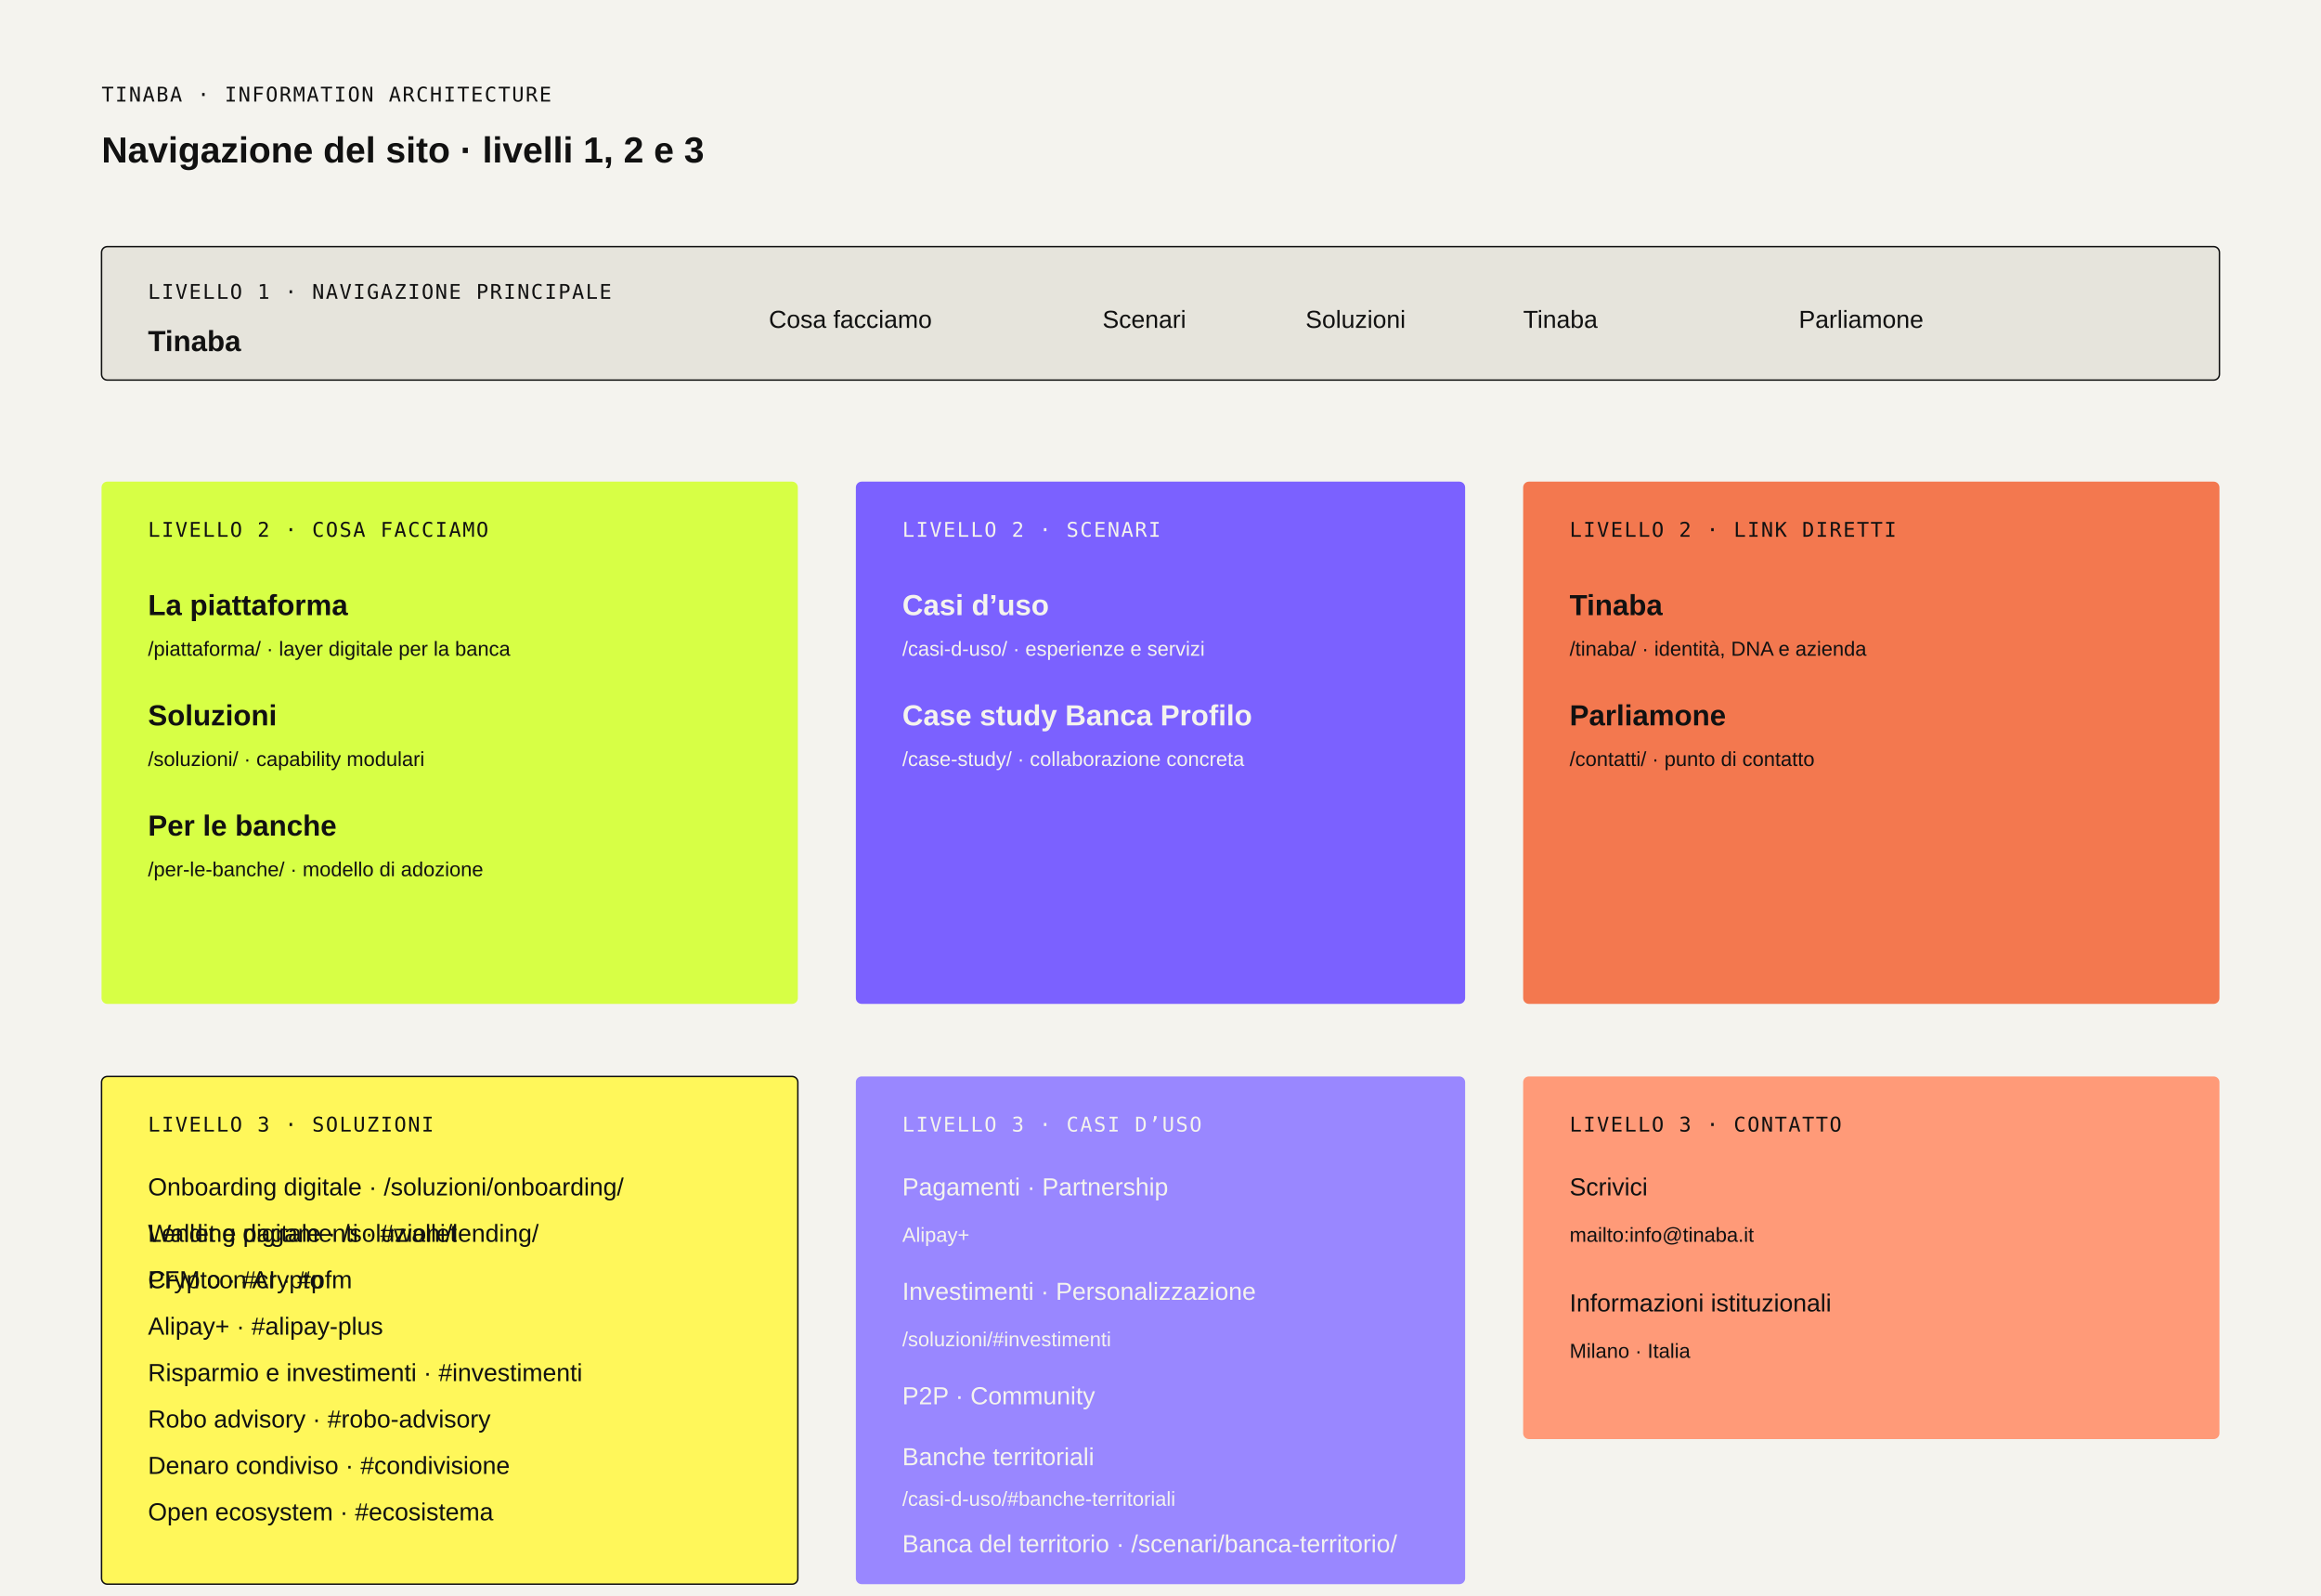
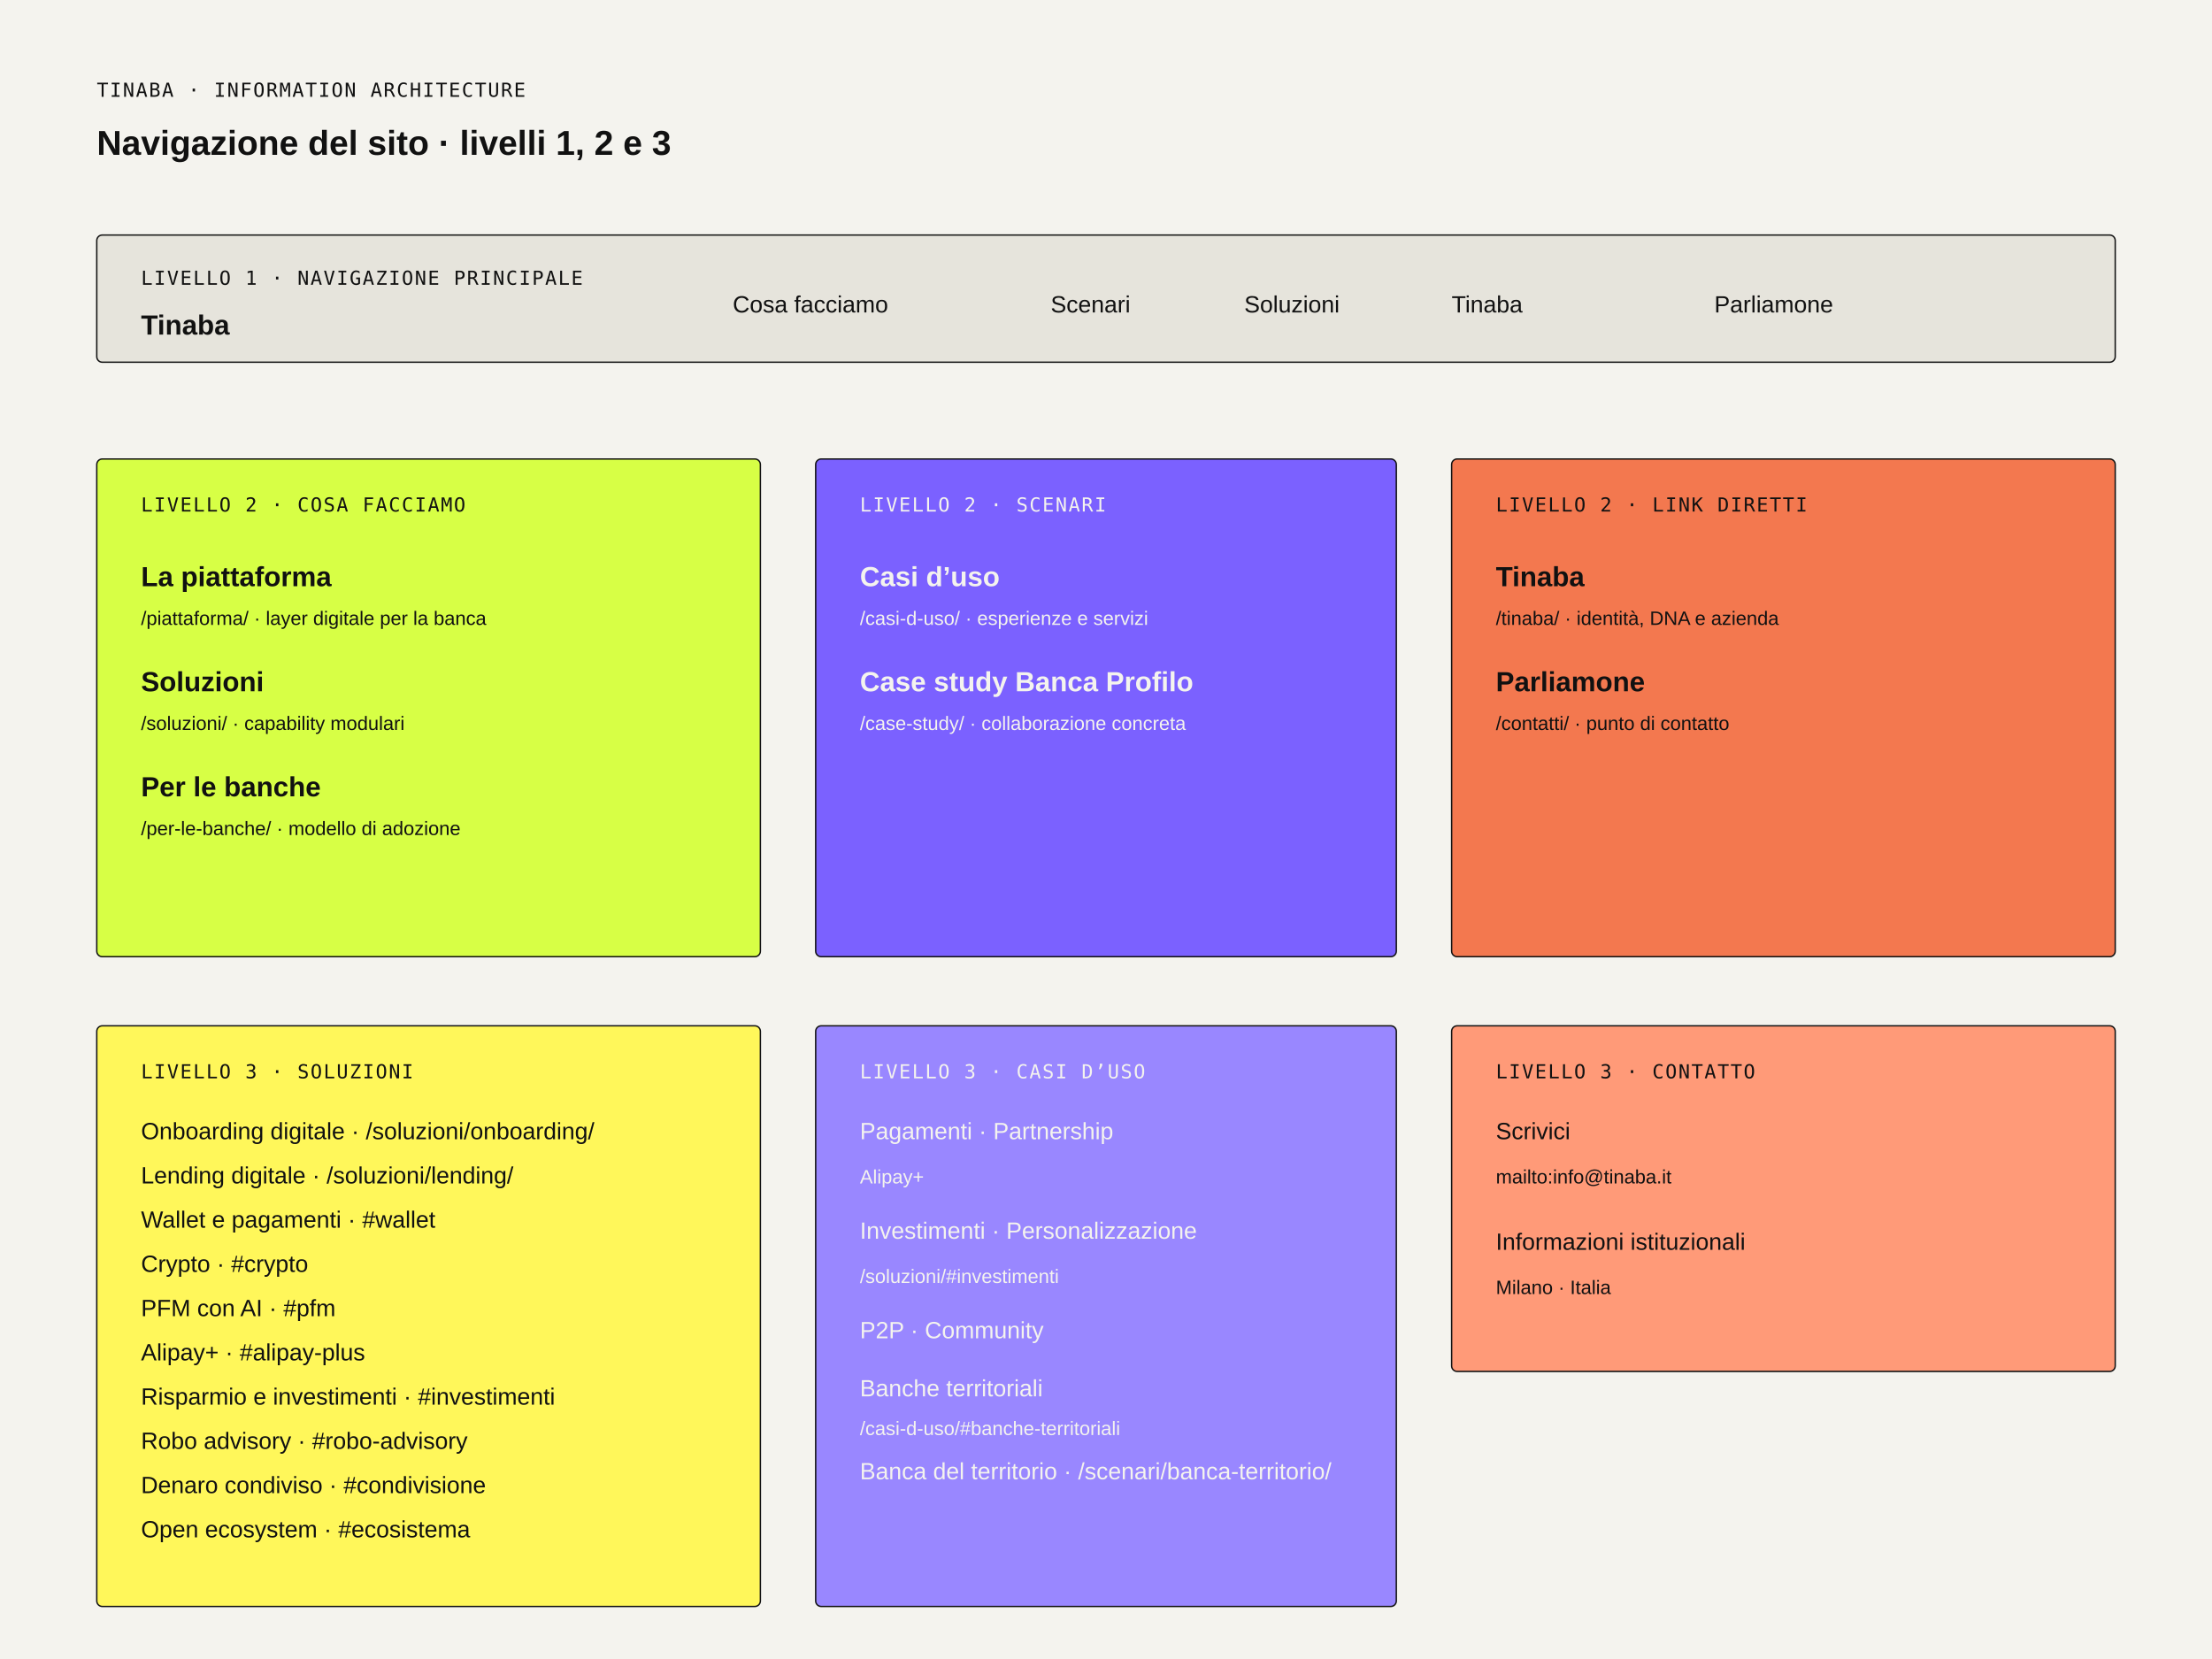
- <svg xmlns="http://www.w3.org/2000/svg" viewBox="0 0 1600 1100" role="img" aria-labelledby="title desc">
+ <svg xmlns="http://www.w3.org/2000/svg" viewBox="0 0 1600 1200" role="img" aria-labelledby="title desc">
  <style>
    text { font-family: Arial, sans-serif; fill: #111111; }
    .mono { font-family: monospace; font-size: 14px; letter-spacing: 1px; }
    .title { font-size: 25px; font-weight: 700; }
    .label { font-size: 20px; font-weight: 700; }
    .item { font-size: 17px; }
    .small { font-size: 14px; }
  </style>
-   <rect width="1600" height="1160" fill="#f4f3ee" />
+   <rect width="1600" height="1200" fill="#f4f3ee" />
  <text x="70" y="70" class="mono">TINABA · INFORMATION ARCHITECTURE</text>
  <text x="70" y="112" class="title">Navigazione del sito · livelli 1, 2 e 3</text>
  <rect x="70" y="170" width="1460" height="92" rx="4" fill="#e6e4dc" stroke="#111111" stroke-width="1" />
  <text x="102" y="206" class="mono">LIVELLO 1 · NAVIGAZIONE PRINCIPALE</text>
  <text x="102" y="242" class="label">Tinaba</text>
  <text x="530" y="226" class="item">Cosa facciamo</text>
  <text x="760" y="226" class="item">Scenari</text>
  <text x="900" y="226" class="item">Soluzioni</text>
  <text x="1050" y="226" class="item">Tinaba</text>
  <text x="1240" y="226" class="item">Parliamone</text>
-   <rect x="70" y="332" width="480" height="360" rx="4" fill="#d7ff45" />
+   <rect x="70" y="332" width="480" height="360" rx="4" fill="#d7ff45" stroke="#111111" stroke-width="1" />
  <text x="102" y="370" class="mono">LIVELLO 2 · COSA FACCIAMO</text>
  <text x="102" y="424" class="label">La piattaforma</text>
  <text x="102" y="452" class="small">/piattaforma/ · layer digitale per la banca</text>
  <text x="102" y="500" class="label">Soluzioni</text>
  <text x="102" y="528" class="small">/soluzioni/ · capability modulari</text>
  <text x="102" y="576" class="label">Per le banche</text>
  <text x="102" y="604" class="small">/per-le-banche/ · modello di adozione</text>
-   <rect x="70" y="742" width="480" height="350" rx="4" fill="#fff75a" stroke="#111111" stroke-width="1" />
+   <rect x="70" y="742" width="480" height="420" rx="4" fill="#fff75a" stroke="#111111" stroke-width="1" />
  <text x="102" y="780" class="mono">LIVELLO 3 · SOLUZIONI</text>
  <text x="102" y="824" class="item">Onboarding digitale · /soluzioni/onboarding/</text>
  <text x="102" y="856" class="item">Lending digitale · /soluzioni/lending/</text>
-   <text x="102" y="888" class="item">Crypto · #crypto</text>
-   <text x="102" y="856" class="item">Wallet e pagamenti · #wallet</text>
-   <text x="102" y="888" class="item">PFM con AI · #pfm</text>
-   <text x="102" y="920" class="item">Alipay+ · #alipay-plus</text>
-   <text x="102" y="952" class="item">Risparmio e investimenti · #investimenti</text>
-   <text x="102" y="984" class="item">Robo advisory · #robo-advisory</text>
-   <text x="102" y="1016" class="item">Denaro condiviso · #condivisione</text>
-   <text x="102" y="1048" class="item">Open ecosystem · #ecosistema</text>
-   <rect x="590" y="332" width="420" height="360" rx="4" fill="#7b61ff" />
+   <text x="102" y="888" class="item">Wallet e pagamenti · #wallet</text>
+   <text x="102" y="920" class="item">Crypto · #crypto</text>
+   <text x="102" y="952" class="item">PFM con AI · #pfm</text>
+   <text x="102" y="984" class="item">Alipay+ · #alipay-plus</text>
+   <text x="102" y="1016" class="item">Risparmio e investimenti · #investimenti</text>
+   <text x="102" y="1048" class="item">Robo advisory · #robo-advisory</text>
+   <text x="102" y="1080" class="item">Denaro condiviso · #condivisione</text>
+   <text x="102" y="1112" class="item">Open ecosystem · #ecosistema</text>
+   <rect x="590" y="332" width="420" height="360" rx="4" fill="#7b61ff" stroke="#111111" stroke-width="1" />
  <text x="622" y="370" class="mono" fill="#f4f3ee" style="fill:#f4f3ee">LIVELLO 2 · SCENARI</text>
  <text x="622" y="424" class="label" fill="#f4f3ee" style="fill:#f4f3ee">Casi d’uso</text>
  <text x="622" y="452" class="small" fill="#f4f3ee" style="fill:#f4f3ee">/casi-d-uso/ · esperienze e servizi</text>
  <text x="622" y="500" class="label" fill="#f4f3ee" style="fill:#f4f3ee">Case study Banca Profilo</text>
  <text x="622" y="528" class="small" fill="#f4f3ee" style="fill:#f4f3ee">/case-study/ · collaborazione concreta</text>
-   <rect x="590" y="742" width="420" height="350" rx="4" fill="#9987ff" />
+   <rect x="590" y="742" width="420" height="420" rx="4" fill="#9987ff" stroke="#111111" stroke-width="1" />
  <text x="622" y="780" class="mono" fill="#f4f3ee" style="fill:#f4f3ee">LIVELLO 3 · CASI D’USO</text>
  <text x="622" y="824" class="item" fill="#f4f3ee" style="fill:#f4f3ee">Pagamenti · Partnership</text>
  <text x="622" y="856" class="small" fill="#f4f3ee" style="fill:#f4f3ee">Alipay+</text>
  <text x="622" y="896" class="item" fill="#f4f3ee" style="fill:#f4f3ee">Investimenti · Personalizzazione</text>
  <text x="622" y="928" class="small" fill="#f4f3ee" style="fill:#f4f3ee">/soluzioni/#investimenti</text>
  <text x="622" y="968" class="item" fill="#f4f3ee" style="fill:#f4f3ee">P2P · Community</text>
  <text x="622" y="1010" class="item" fill="#f4f3ee" style="fill:#f4f3ee">Banche territoriali</text>
  <text x="622" y="1038" class="small" fill="#f4f3ee" style="fill:#f4f3ee">/casi-d-uso/#banche-territoriali</text>
  <text x="622" y="1070" class="item" fill="#f4f3ee" style="fill:#f4f3ee">Banca del territorio · /scenari/banca-territorio/</text>
-   <rect x="1050" y="332" width="480" height="360" rx="4" fill="#f3784f" />
+   <rect x="1050" y="332" width="480" height="360" rx="4" fill="#f3784f" stroke="#111111" stroke-width="1" />
  <text x="1082" y="370" class="mono">LIVELLO 2 · LINK DIRETTI</text>
  <text x="1082" y="424" class="label">Tinaba</text>
  <text x="1082" y="452" class="small">/tinaba/ · identità, DNA e azienda</text>
  <text x="1082" y="500" class="label">Parliamone</text>
  <text x="1082" y="528" class="small">/contatti/ · punto di contatto</text>
-   <rect x="1050" y="742" width="480" height="250" rx="4" fill="#ff9a78" />
+   <rect x="1050" y="742" width="480" height="250" rx="4" fill="#ff9a78" stroke="#111111" stroke-width="1" />
  <text x="1082" y="780" class="mono">LIVELLO 3 · CONTATTO</text>
  <text x="1082" y="824" class="item">Scrivici</text>
  <text x="1082" y="856" class="small">mailto:info@tinaba.it</text>
  <text x="1082" y="904" class="item">Informazioni istituzionali</text>
  <text x="1082" y="936" class="small">Milano · Italia</text>
</svg>
